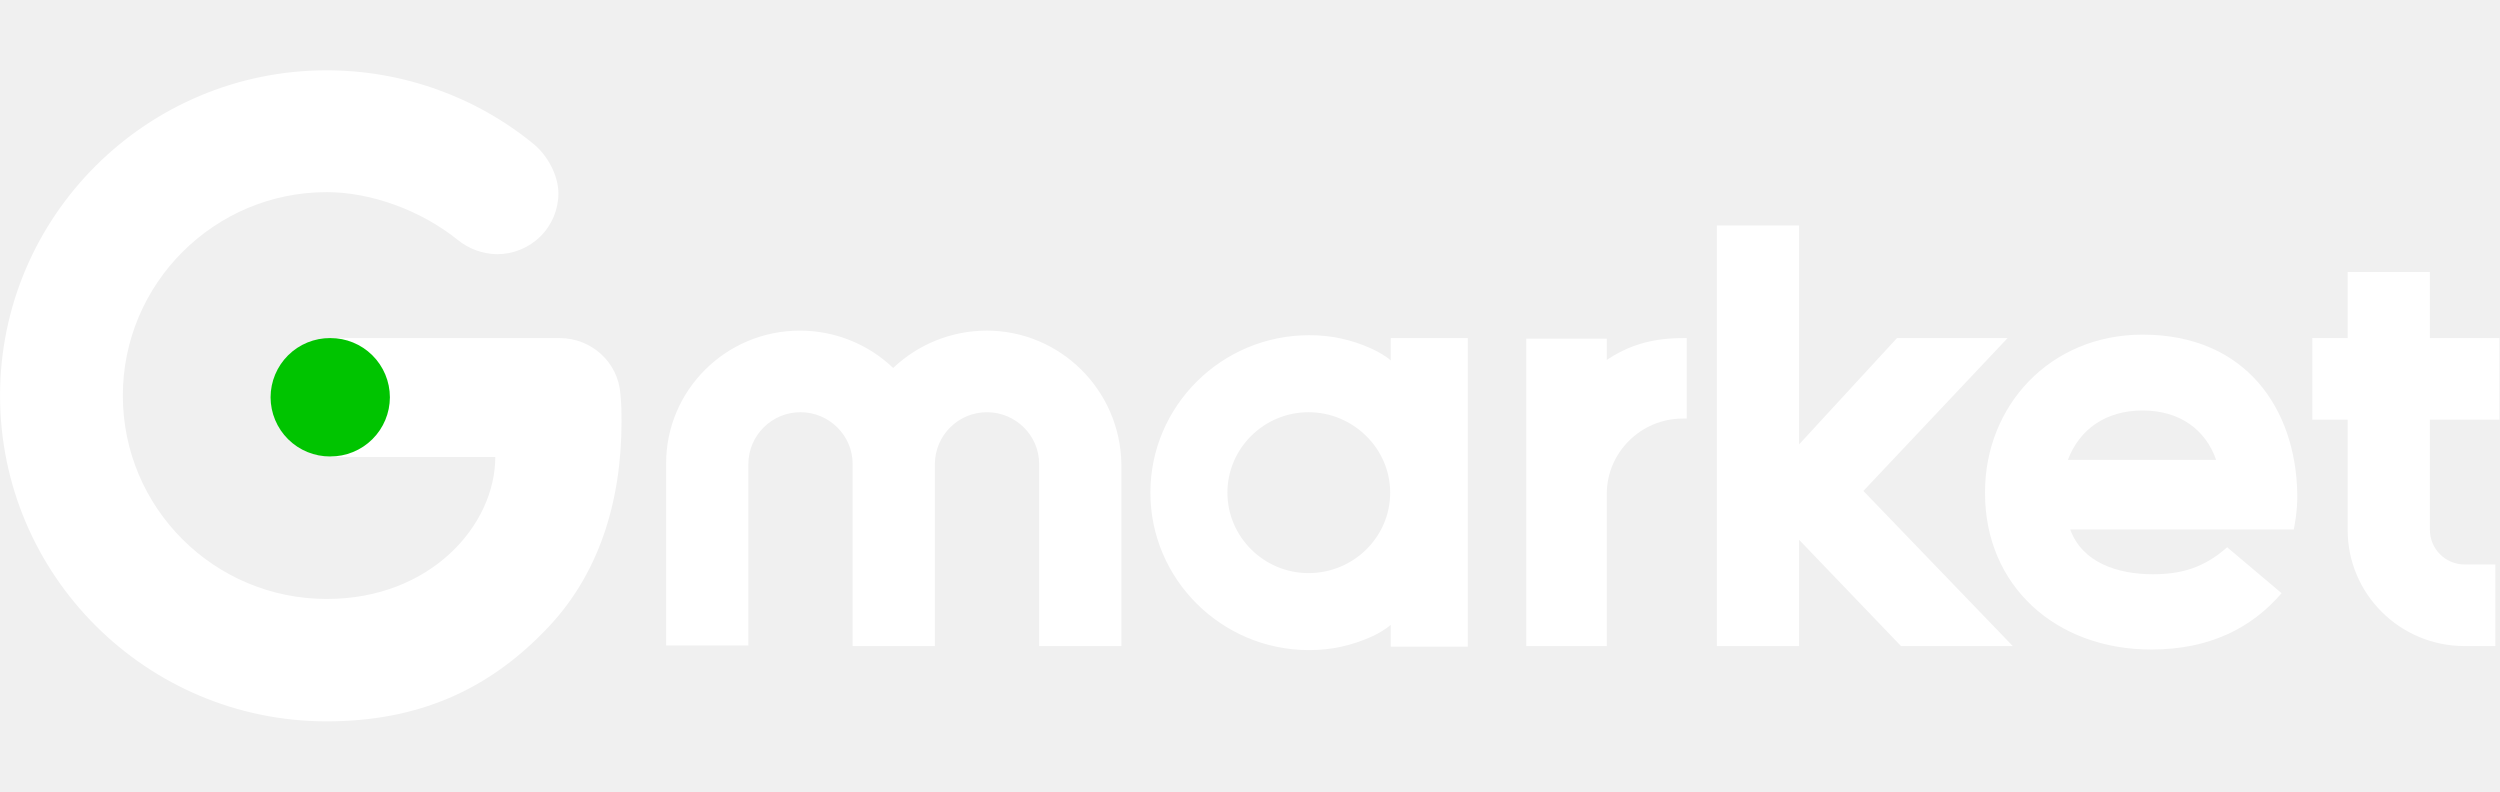
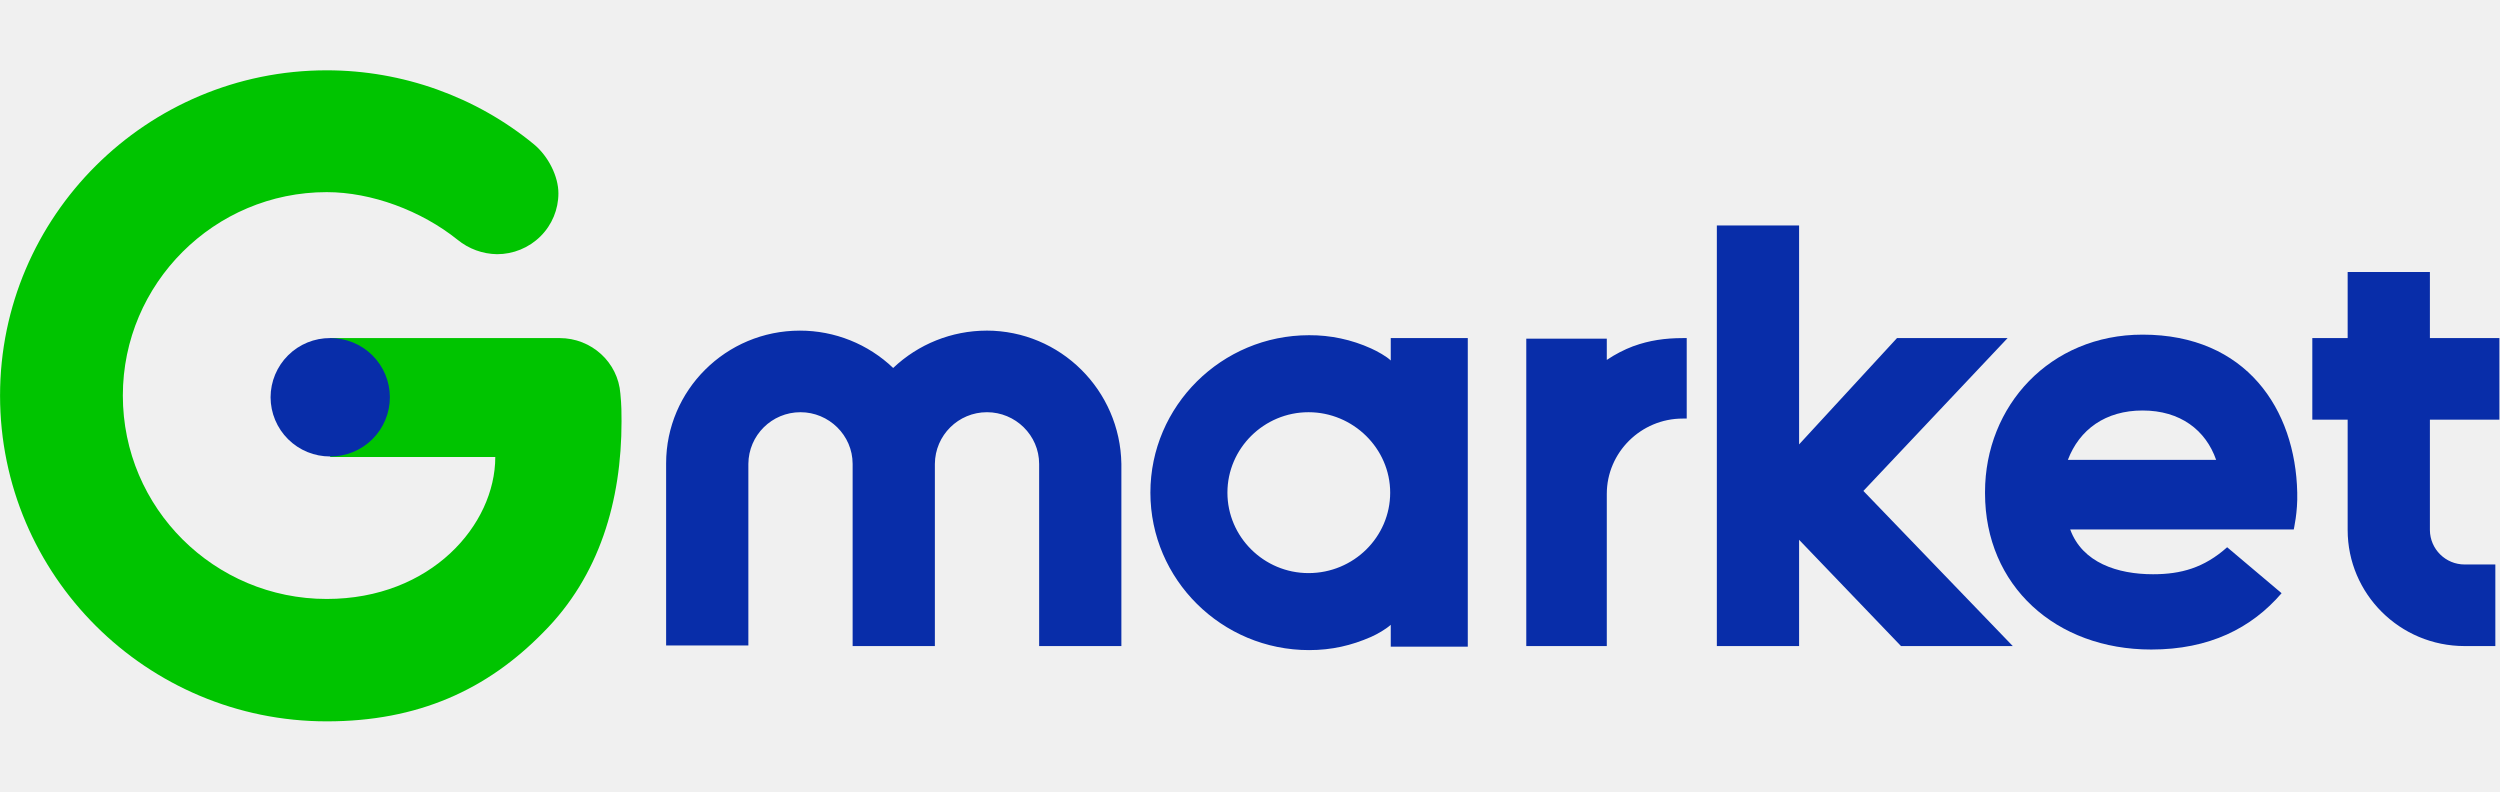
<svg xmlns="http://www.w3.org/2000/svg" width="120" height="38" viewBox="0 0 96 25" fill="none">
  <g clip-path="url(#8e244iwyka)">
-     <path d="M12.546 25C5.63 25 .002 19.395.002 12.489.002 5.605 5.629 0 12.546 0c2.914 0 5.739 1.015 7.963 2.846.556.464.934 1.236.934 1.876 0 .618-.245 1.214-.69 1.655a2.366 2.366 0 0 1-1.668.684 2.453 2.453 0 0 1-1.512-.552c-1.401-1.125-3.314-1.831-5.027-1.831-4.315 0-7.829 3.508-7.829 7.811 0 4.325 3.514 7.811 7.83 7.811 4.003 0 6.472-2.846 6.472-5.45h-6.34v-4.568h8.809c1.223 0 2.246.927 2.335 2.14.044.442.044.751.044 1.06 0 3.045-.845 5.936-3.002 8.098C18.707 23.786 16.06 25 12.546 25z" fill="#fff" />
-     <path d="M14.972 12.555a2.279 2.279 0 0 1-2.291 2.273 2.279 2.279 0 0 1-2.291-2.273 2.279 2.279 0 0 1 2.29-2.273 2.279 2.279 0 0 1 2.292 2.273z" fill="#00C400" />
-     <path d="M62.724 10.591a5.01 5.01 0 0 0-1.023.53v-.817h-3.092V22.11h3.092v-5.847c0-1.589 1.312-2.89 2.914-2.89h.155v-3.09h-.155c-.668 0-1.29.088-1.89.31zM37.879 9.996a5.22 5.22 0 0 0-3.581 1.434 5.179 5.179 0 0 0-3.581-1.434c-2.847 0-5.138 2.294-5.138 5.097v6.994h3.158v-6.972a2 2 0 0 1 2.002-1.986c1.09 0 2.002.883 2.002 1.986v6.995h3.158v-6.995a2 2 0 0 1 2.002-1.986c1.09 0 2.002.883 2.002 1.986v6.995h3.158v-6.995c-.044-2.825-2.335-5.12-5.182-5.12zM53.405 11.143c-.156-.154-.511-.353-.756-.463a5.678 5.678 0 0 0-2.38-.508c-3.358 0-6.094 2.714-6.094 6.046 0 3.332 2.736 6.046 6.094 6.046.867 0 1.624-.176 2.38-.507.245-.11.556-.287.756-.464v.839h2.958v-11.85h-2.958v.861zm-3.158 8.164c-1.713 0-3.114-1.39-3.114-3.089s1.401-3.089 3.114-3.089c1.712 0 3.136 1.39 3.136 3.09 0 1.698-1.401 3.088-3.136 3.088zM95.977 13.416v-3.134h-2.669V7.745H90.15v2.537h-1.357v3.134h1.357v4.236c0 2.45 2.001 4.457 4.493 4.457h1.178v-3.133h-1.178a1.333 1.333 0 0 1-1.335-1.324v-4.236h2.67zM77.092 10.283h-4.248l-3.759 4.082V5.958h-3.158V22.11h3.158v-4.082L73 22.11h4.292l-5.738-5.958 5.538-5.87z" fill="#fff" />
-     <path d="M88.214 16.218c-.067-3.2-1.957-6.068-5.939-6.068-3.558 0-6.05 2.736-6.05 6.046v.044c0 3.553 2.714 6.002 6.384 6.002 2.224 0 3.848-.817 5.004-2.163l-2.09-1.765c-.89.795-1.78 1.037-2.847 1.037-1.357 0-2.714-.44-3.18-1.72h8.585c0-.023.155-.663.133-1.413zm-5.939-3.155c1.446 0 2.425.75 2.825 1.897h-5.694c.445-1.17 1.446-1.897 2.87-1.897z" fill="#fff" />
+     <path d="M12.546 25C5.63 25 .002 19.395.002 12.489.002 5.605 5.629 0 12.546 0c2.914 0 5.739 1.015 7.963 2.846.556.464.934 1.236.934 1.876 0 .618-.245 1.214-.69 1.655a2.366 2.366 0 0 1-1.668.684 2.453 2.453 0 0 1-1.512-.552c-1.401-1.125-3.314-1.831-5.027-1.831-4.315 0-7.829 3.508-7.829 7.811 0 4.325 3.514 7.811 7.83 7.811 4.003 0 6.472-2.846 6.472-5.45h-6.34v-4.568h8.809c1.223 0 2.246.927 2.335 2.14.044.442.044.751.044 1.06 0 3.045-.845 5.936-3.002 8.098C18.707 23.786 16.06 25 12.546 25z" fill="#00c400" />
+     <path d="M14.972 12.555a2.279 2.279 0 0 1-2.291 2.273 2.279 2.279 0 0 1-2.291-2.273 2.279 2.279 0 0 1 2.29-2.273 2.279 2.279 0 0 1 2.292 2.273z" fill="#082da9" />
+     <path d="M62.724 10.591a5.01 5.01 0 0 0-1.023.53v-.817h-3.092V22.11h3.092v-5.847c0-1.589 1.312-2.89 2.914-2.89h.155v-3.09h-.155c-.668 0-1.29.088-1.89.31zM37.879 9.996a5.22 5.22 0 0 0-3.581 1.434 5.179 5.179 0 0 0-3.581-1.434c-2.847 0-5.138 2.294-5.138 5.097v6.994h3.158v-6.972a2 2 0 0 1 2.002-1.986c1.09 0 2.002.883 2.002 1.986v6.995h3.158v-6.995a2 2 0 0 1 2.002-1.986c1.09 0 2.002.883 2.002 1.986v6.995h3.158v-6.995c-.044-2.825-2.335-5.12-5.182-5.12zM53.405 11.143c-.156-.154-.511-.353-.756-.463a5.678 5.678 0 0 0-2.38-.508c-3.358 0-6.094 2.714-6.094 6.046 0 3.332 2.736 6.046 6.094 6.046.867 0 1.624-.176 2.38-.507.245-.11.556-.287.756-.464v.839h2.958v-11.85h-2.958v.861zm-3.158 8.164c-1.713 0-3.114-1.39-3.114-3.089s1.401-3.089 3.114-3.089c1.712 0 3.136 1.39 3.136 3.09 0 1.698-1.401 3.088-3.136 3.088zM95.977 13.416v-3.134h-2.669V7.745H90.15v2.537h-1.357v3.134h1.357v4.236c0 2.45 2.001 4.457 4.493 4.457h1.178v-3.133h-1.178a1.333 1.333 0 0 1-1.335-1.324v-4.236h2.67zM77.092 10.283h-4.248l-3.759 4.082V5.958h-3.158V22.11h3.158v-4.082L73 22.11h4.292l-5.738-5.958 5.538-5.87z" fill="#082da9" />
+     <path d="M88.214 16.218c-.067-3.2-1.957-6.068-5.939-6.068-3.558 0-6.05 2.736-6.05 6.046v.044c0 3.553 2.714 6.002 6.384 6.002 2.224 0 3.848-.817 5.004-2.163l-2.09-1.765c-.89.795-1.78 1.037-2.847 1.037-1.357 0-2.714-.44-3.18-1.72h8.585c0-.023.155-.663.133-1.413zm-5.939-3.155c1.446 0 2.425.75 2.825 1.897h-5.694c.445-1.17 1.446-1.897 2.87-1.897z" fill="#082da9" />
  </g>
  <defs>
    <clipPath id="mldr1o670a">
-       <path fill="#fff" d="M0 0h96v25H0z" />
+       <path fill="#082da9" d="M0 0h96v25H0z" />
    </clipPath>
  </defs>
</svg>
